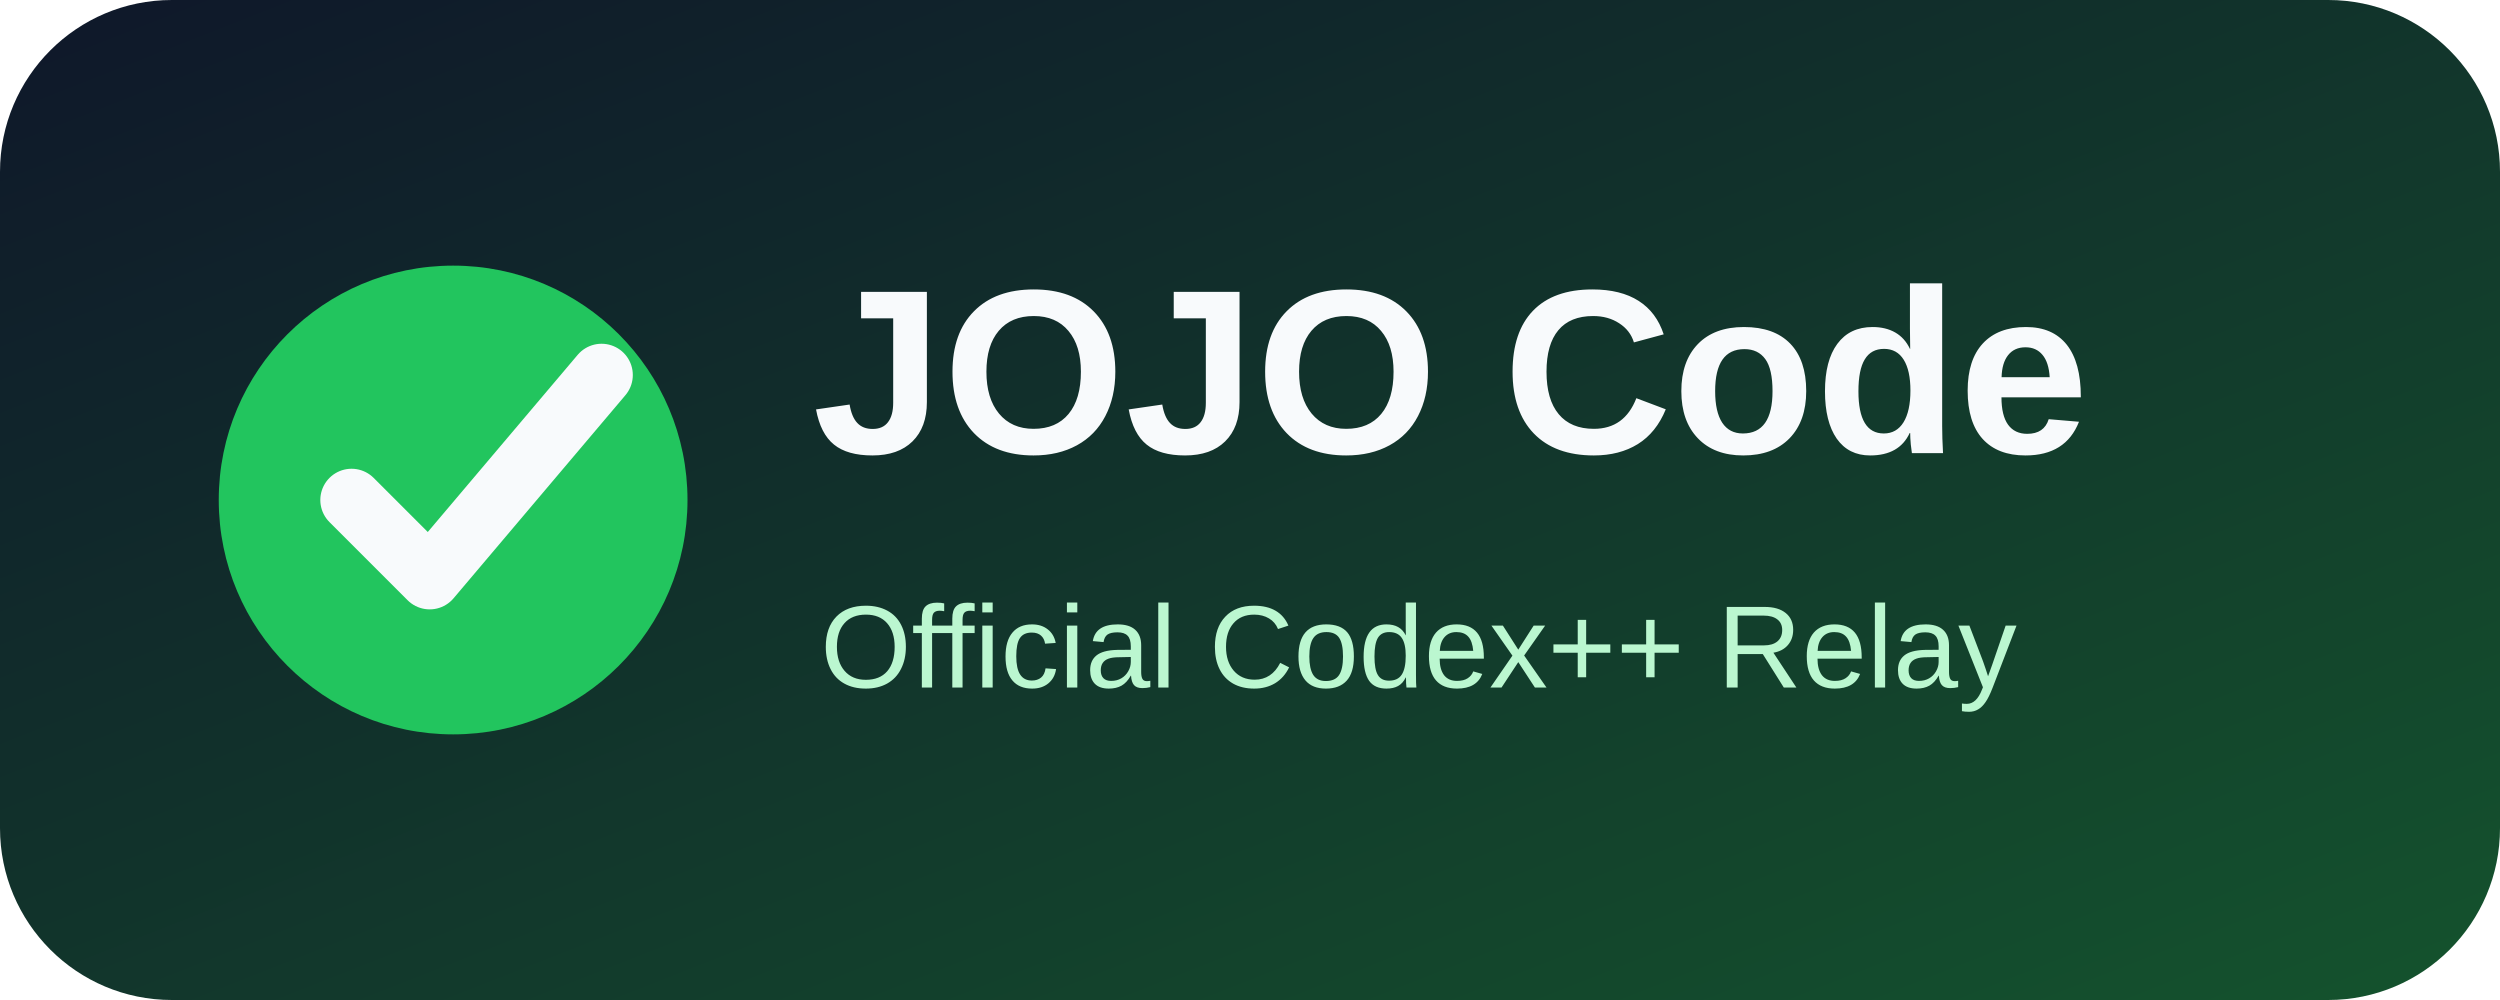
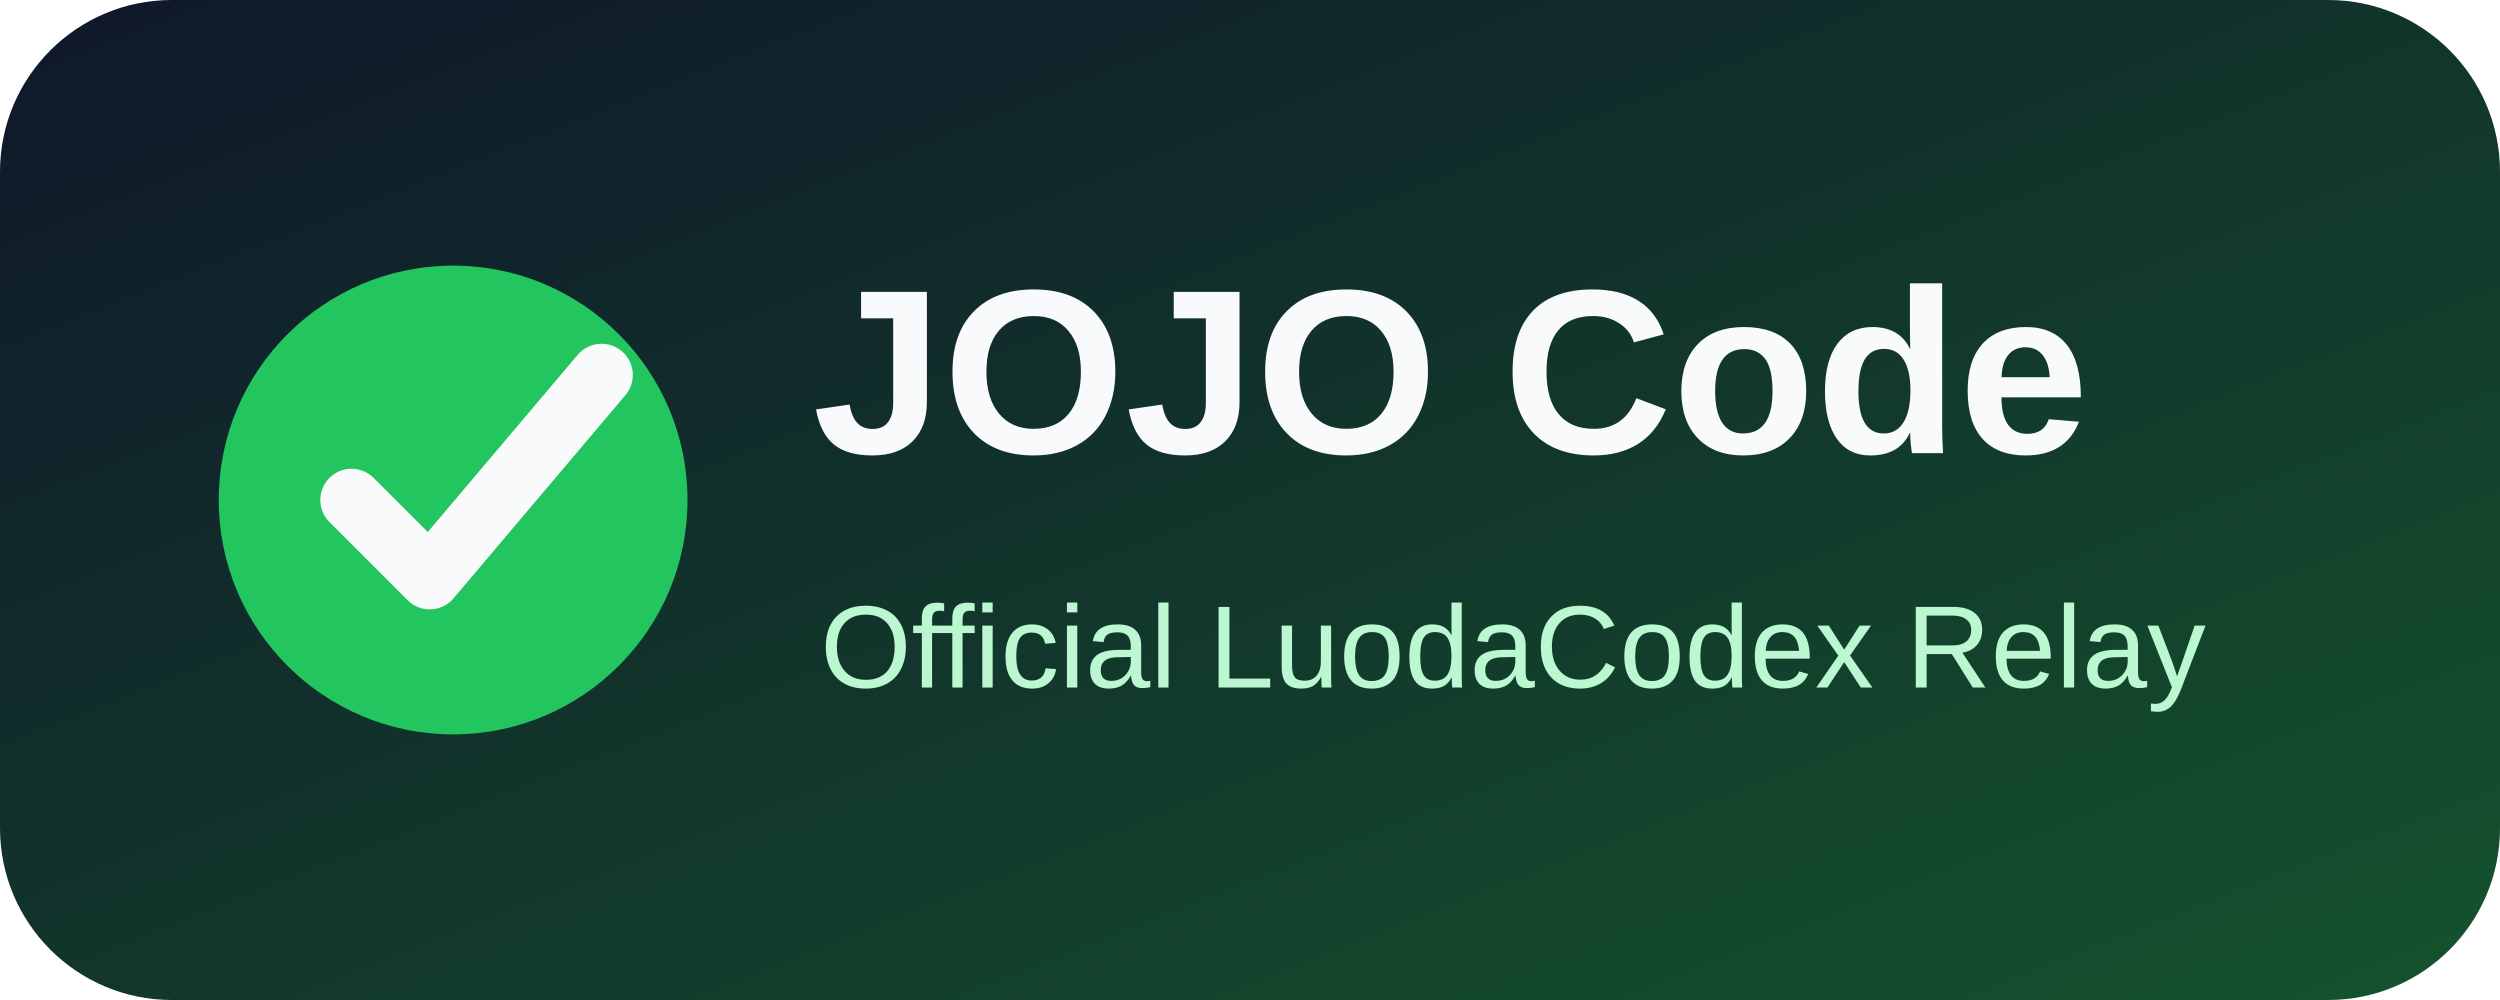
<svg xmlns="http://www.w3.org/2000/svg" width="320" height="128" viewBox="0 0 320 128" role="img" aria-label="JOJO Code">
  <defs>
    <linearGradient id="bg" x1="0" y1="0" x2="1" y2="1">
      <stop offset="0" stop-color="#0f172a" />
      <stop offset="1" stop-color="#14532d" />
    </linearGradient>
  </defs>
  <rect width="320" height="128" rx="22" fill="url(#bg)" />
  <circle cx="58" cy="64" r="30" fill="#22c55e" />
  <path d="M45 64l10 10 22-26" fill="none" stroke="#f8fafc" stroke-width="8" stroke-linecap="round" stroke-linejoin="round" />
  <text x="104" y="58" fill="#f8fafc" font-family="Segoe UI, Arial, sans-serif" font-size="30" font-weight="700">JOJO Code</text>
-   <text x="105" y="88" fill="#bbf7d0" font-family="Segoe UI, Arial, sans-serif" font-size="15">Official Codex++ Relay</text>
+   <text x="105" y="88" fill="#bbf7d0" font-family="Segoe UI, Arial, sans-serif" font-size="15">Official LuodaCodex Relay</text>
</svg>
